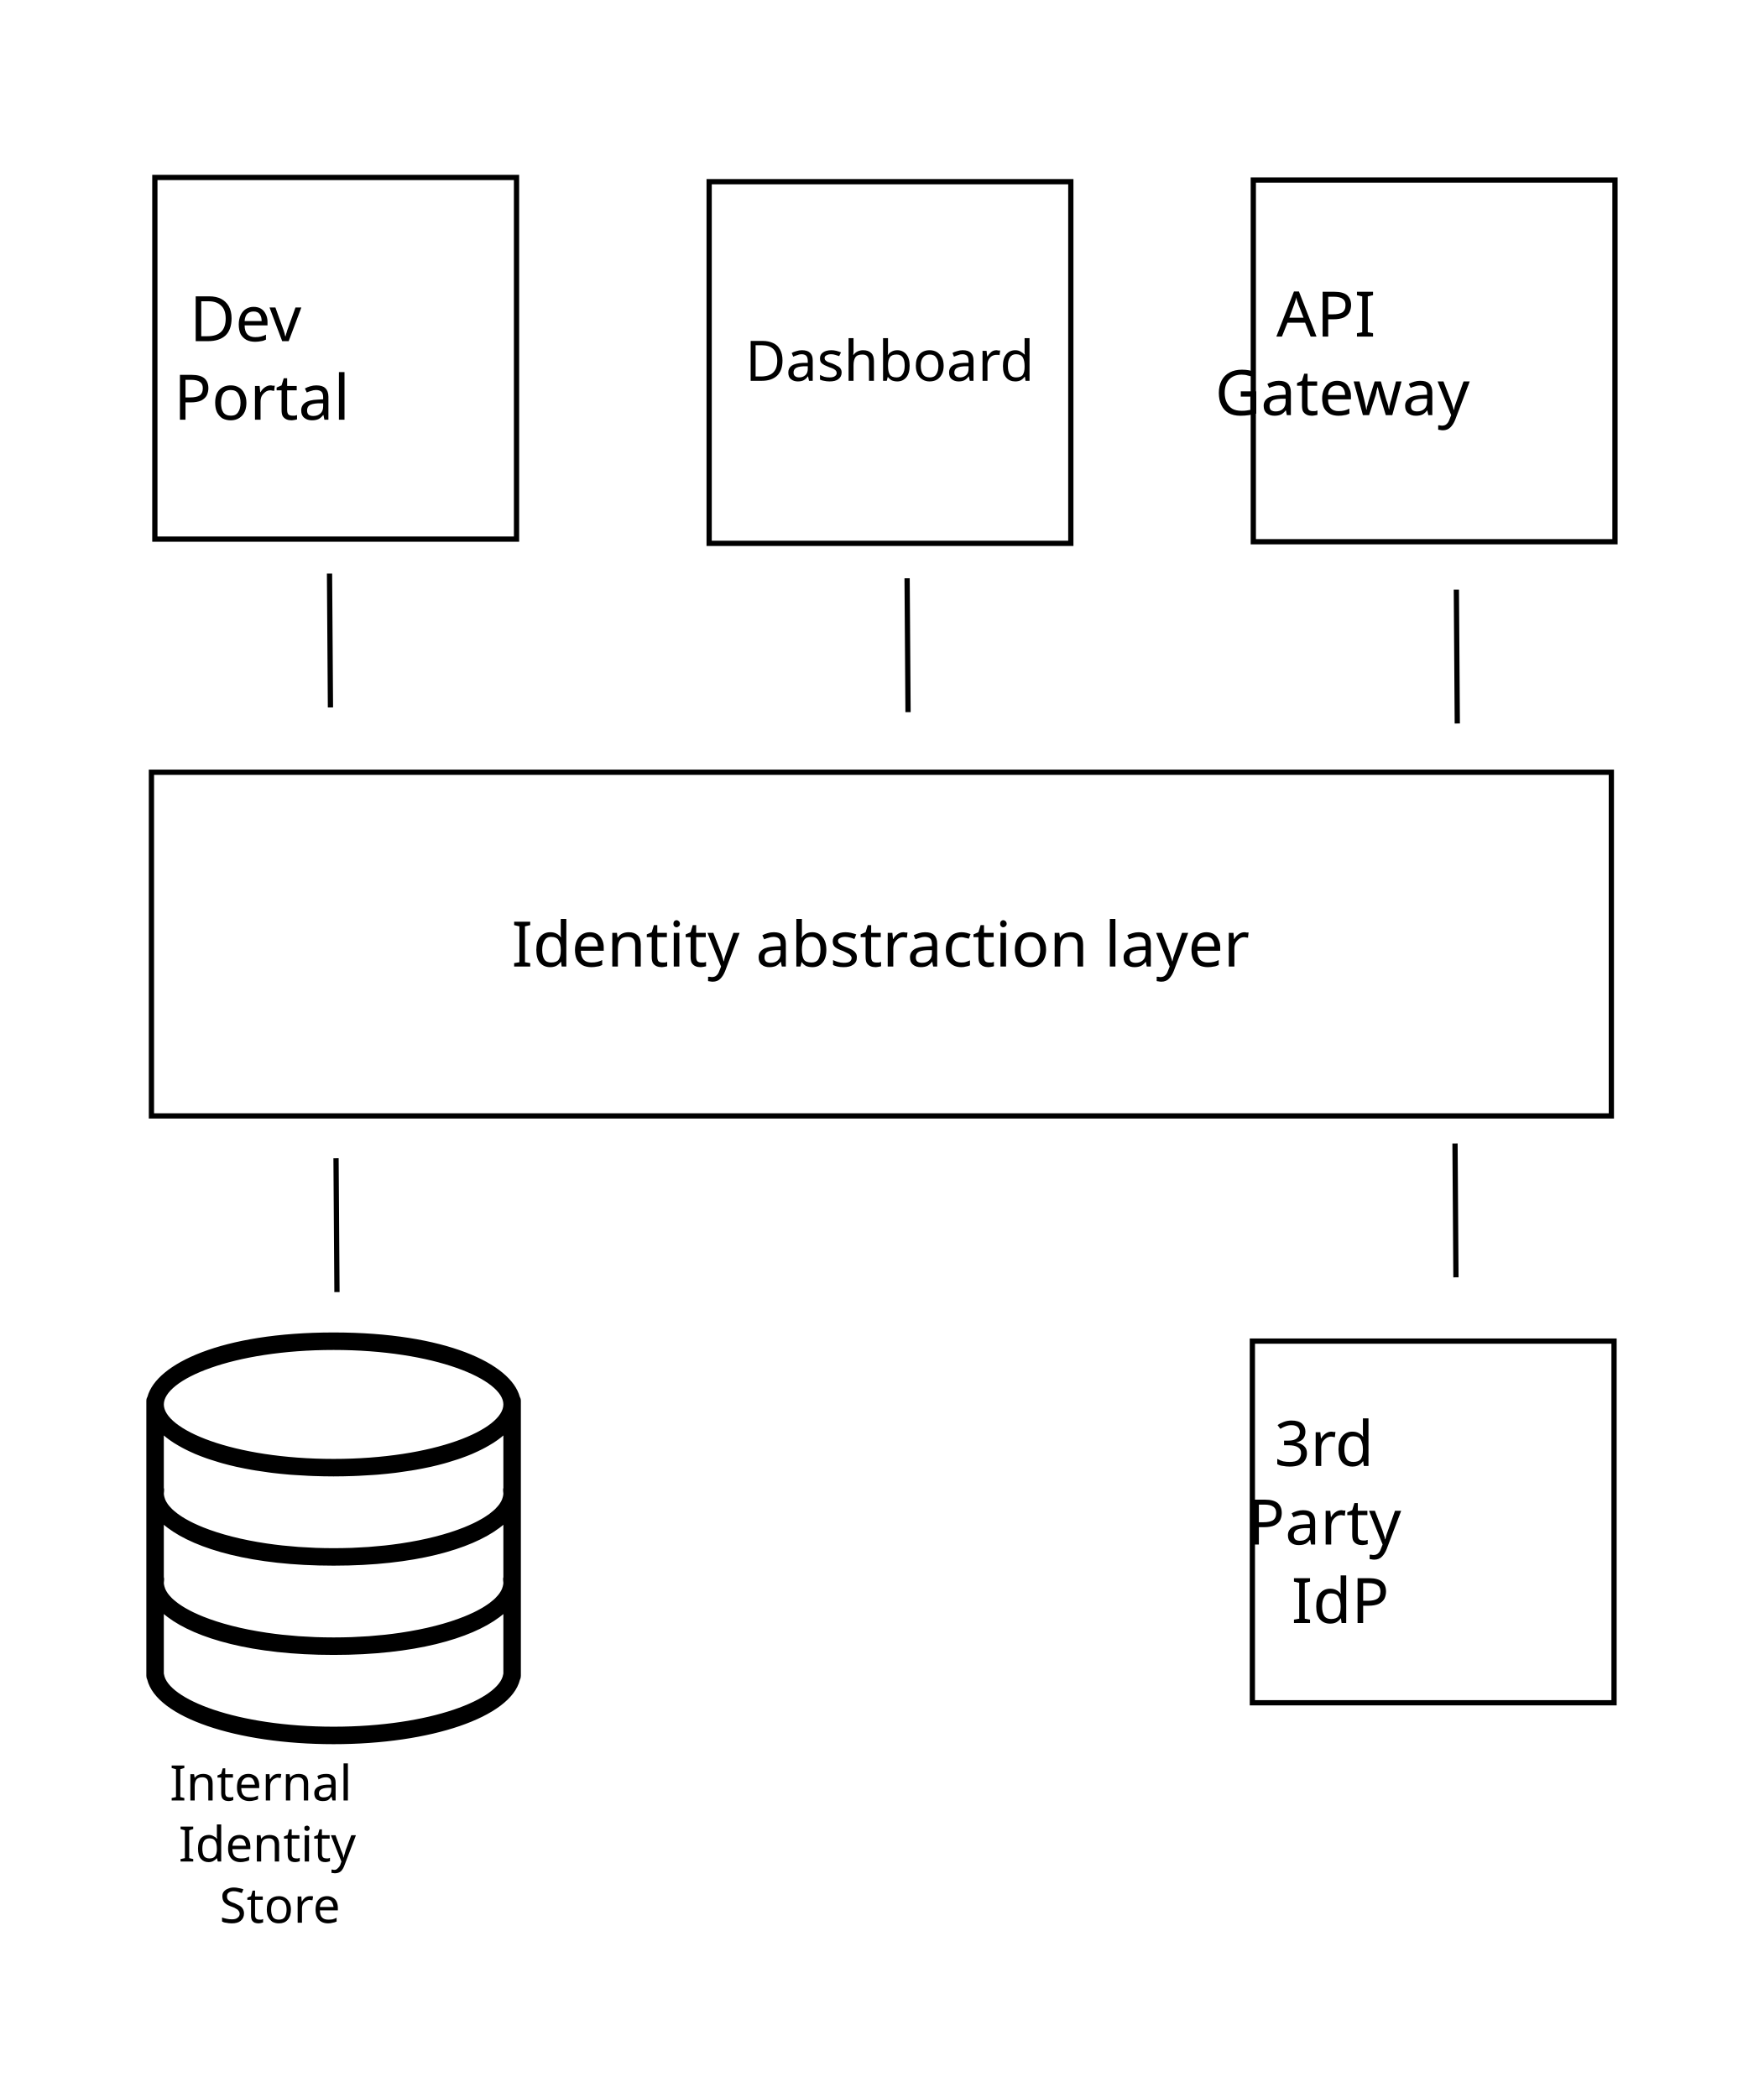
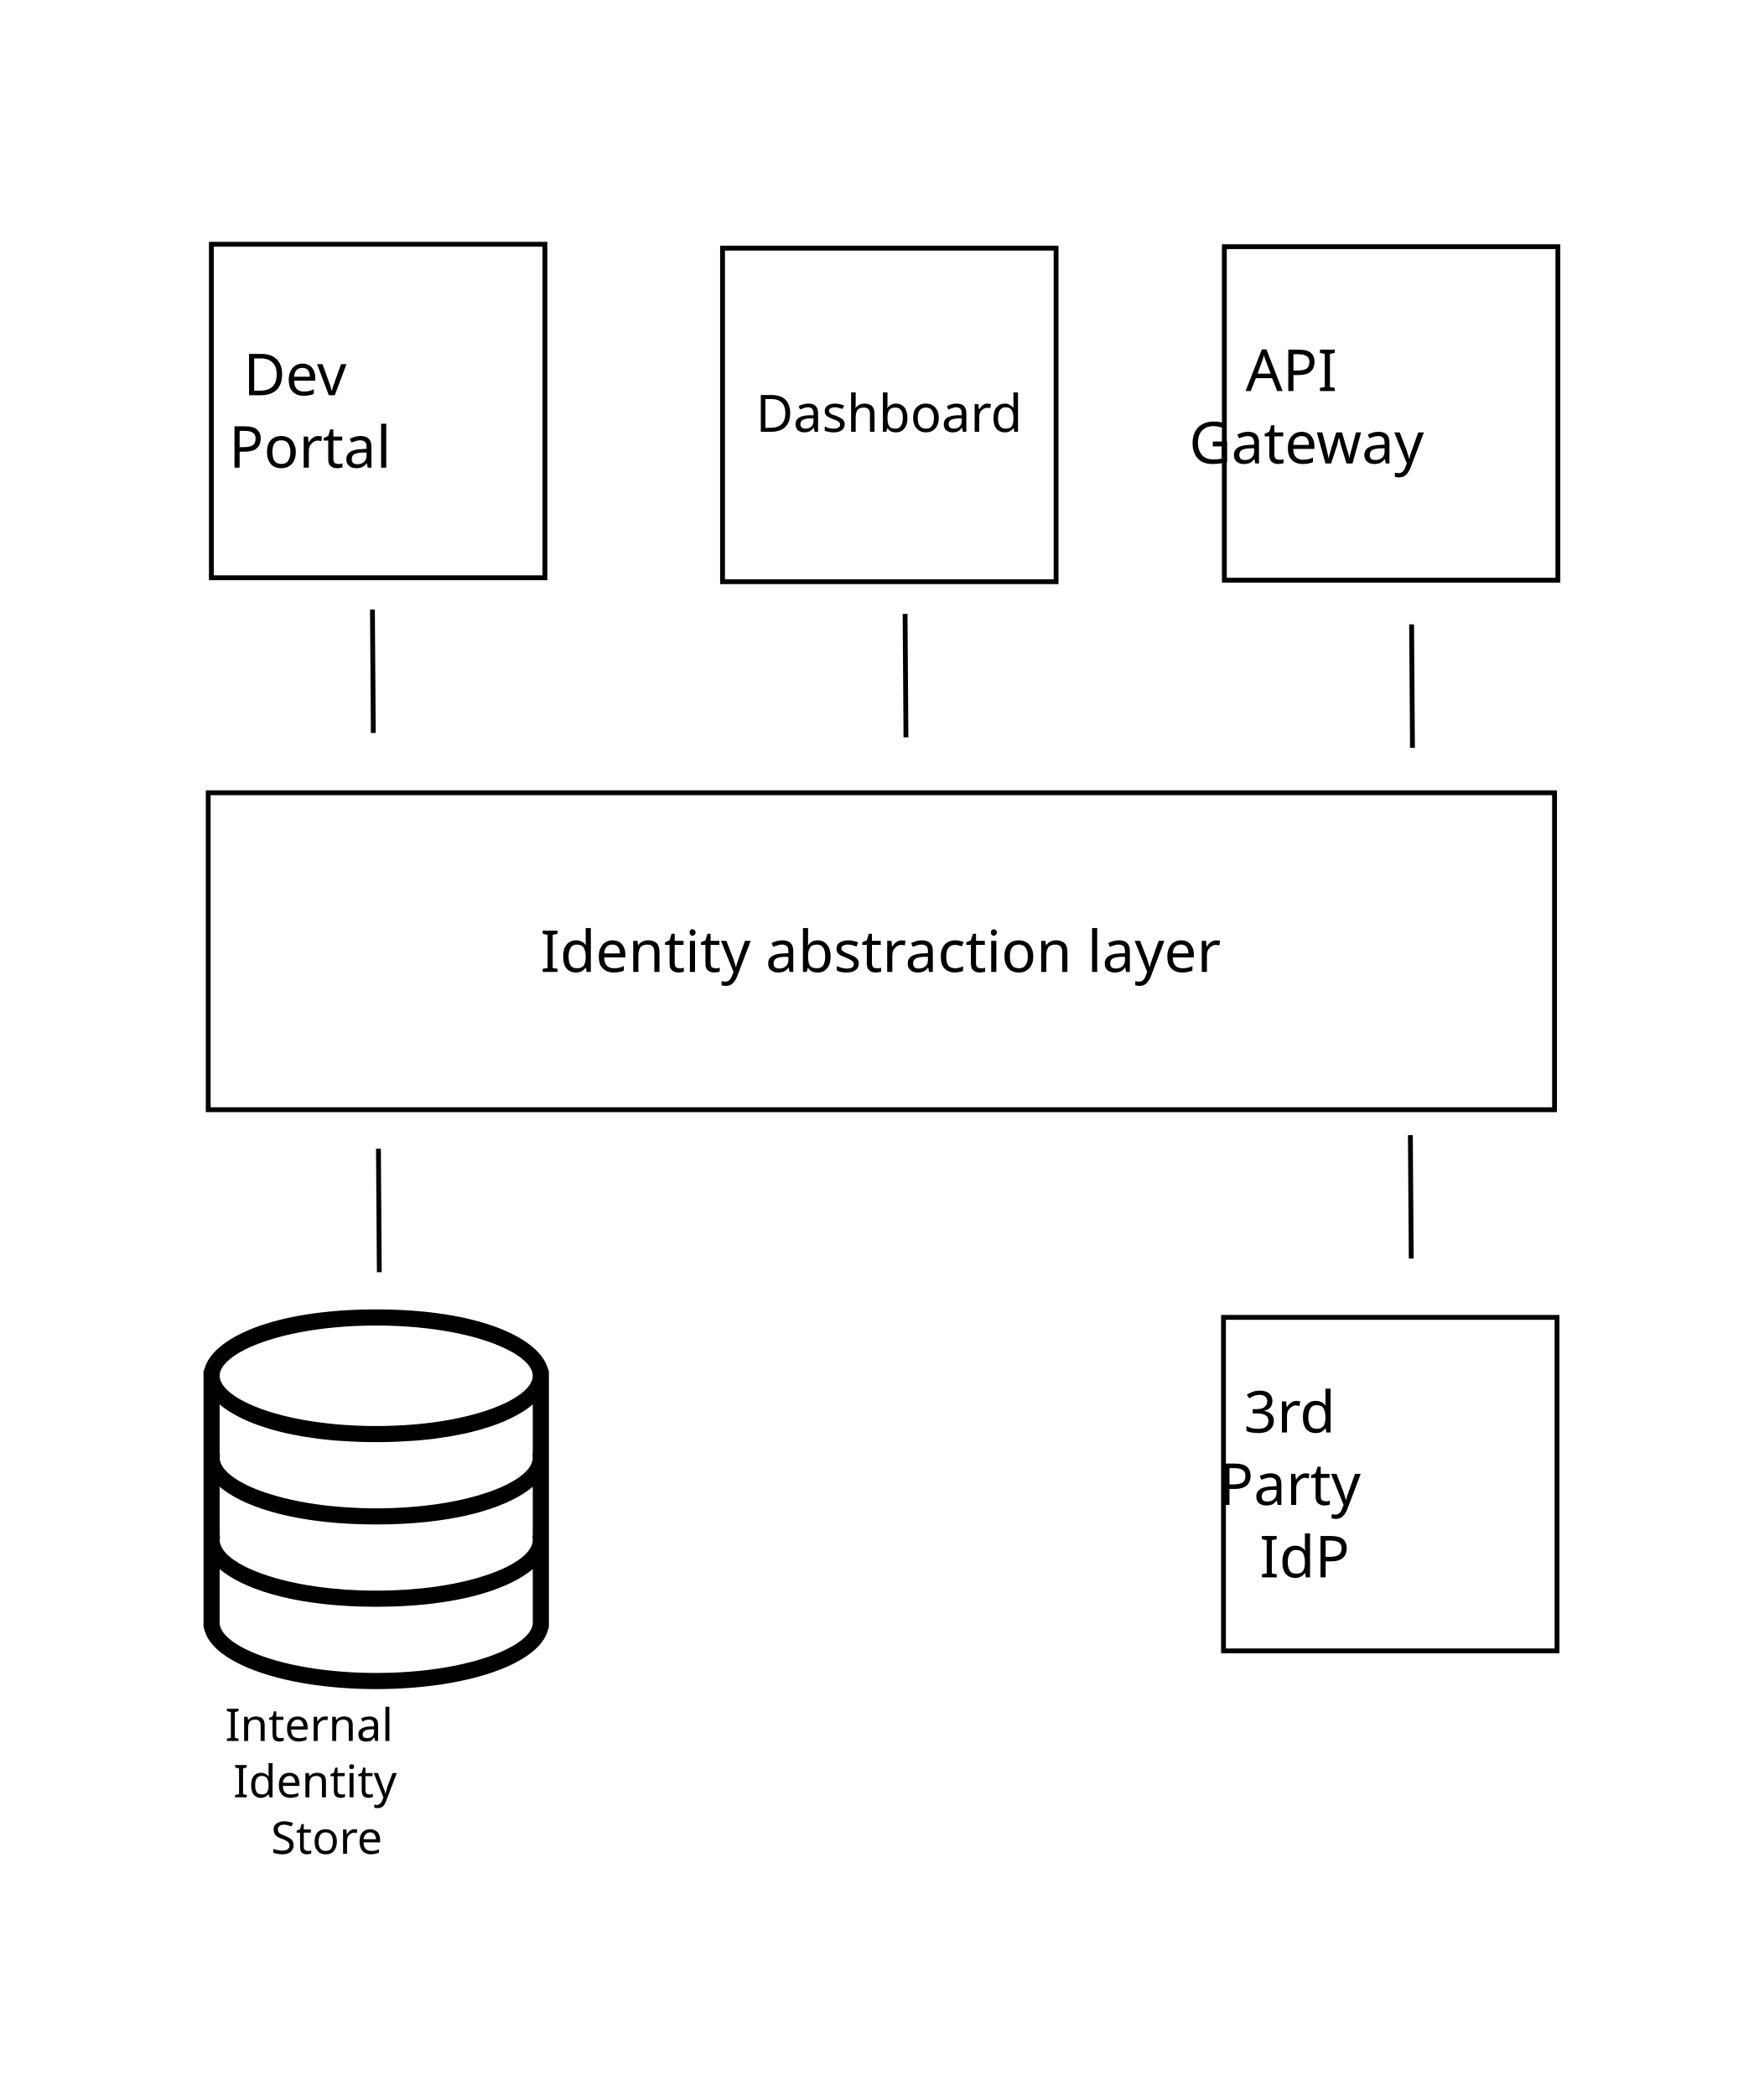
- <svg xmlns="http://www.w3.org/2000/svg" width="148.576mm" height="176.715mm" viewBox="0 0 148.576 176.715" version="1.1" id="svg5" xml:space="preserve">
+ <svg xmlns="http://www.w3.org/2000/svg" width="123.923mm" height="147.263mm" viewBox="0 0 123.923 147.263" version="1.1" id="svg5" xml:space="preserve">
  <defs id="defs2" />
-   <g id="layer1" transform="translate(-71.42293,-84.29145)">
+   <g id="layer1" transform="translate(-83.74912,-99.01772)">
    <g id="g1863" transform="matrix(2.000008,0,0,2.000008,-71.30669,-84.25676)">
-       <g id="g11650" transform="matrix(0.8333333,0,0,0.8333333,18.11228,21.40873)">
+       <g id="g11650" transform="matrix(0.6410239,0,0,0.6410239,38.97308,46.11133)">
        <rect style="fill:none;stroke:#000000;stroke-width:0.265;stroke-dasharray:none" id="rect173" width="73.781" height="17.369" x="71.556" y="114.465" />
        <text xml:space="preserve" style="font-style:normal;font-variant:normal;font-weight:normal;font-stretch:normal;font-size:3.175px;font-family:sans-serif;-inkscape-font-specification:'sans-serif, Normal';font-variant-ligatures:normal;font-variant-caps:normal;font-variant-numeric:normal;font-variant-east-asian:normal;fill:none;stroke:#000000;stroke-width:0.3;stroke-dasharray:none" x="89.763" y="124.284" id="text1066">
          <tspan id="tspan1064" style="font-style:normal;font-variant:normal;font-weight:normal;font-stretch:normal;font-size:3.175px;font-family:sans-serif;-inkscape-font-specification:'sans-serif, Normal';font-variant-ligatures:normal;font-variant-caps:normal;font-variant-numeric:normal;font-variant-east-asian:normal;fill:#000000;fill-opacity:1;stroke:none;stroke-width:0.3;stroke-dasharray:none" x="89.763" y="124.284">Identity abstraction layer</tspan>
        </text>
        <g id="g1736" transform="translate(2.116667)" style="stroke-width:0.265;stroke-dasharray:none">
          <rect style="fill:none;stroke:#000000;stroke-width:0.265;stroke-dasharray:none" id="rect1070" width="18.278" height="18.278" x="97.625" y="84.62" />
          <text xml:space="preserve" style="font-style:normal;font-variant:normal;font-weight:normal;font-stretch:normal;font-size:2.822px;font-family:sans-serif;-inkscape-font-specification:'sans-serif, Normal';font-variant-ligatures:normal;font-variant-caps:normal;font-variant-numeric:normal;font-variant-east-asian:normal;fill:none;stroke:#000000;stroke-width:0.265;stroke-dasharray:none" x="99.441" y="94.685" id="text1066-3">
            <tspan style="font-style:normal;font-variant:normal;font-weight:normal;font-stretch:normal;font-size:2.822px;font-family:sans-serif;-inkscape-font-specification:'sans-serif, Normal';font-variant-ligatures:normal;font-variant-caps:normal;font-variant-numeric:normal;font-variant-east-asian:normal;fill:#000000;fill-opacity:1;stroke:none;stroke-width:0.265;stroke-dasharray:none" x="99.441" y="94.685" id="tspan1155">Dashboard</tspan>
          </text>
          <text xml:space="preserve" style="font-style:normal;font-variant:normal;font-weight:normal;font-stretch:normal;font-size:1.587px;font-family:sans-serif;-inkscape-font-specification:'sans-serif, Normal';font-variant-ligatures:normal;font-variant-caps:normal;font-variant-numeric:normal;font-variant-east-asian:normal;text-align:center;text-anchor:middle;fill:#000000;fill-opacity:1;stroke:none;stroke-width:0.265;stroke-dasharray:none;stroke-opacity:1" x="108.422" y="73.354" id="text4861">
            <tspan id="tspan4859" style="stroke-width:0.265;stroke-dasharray:none" x="108.422" y="73.354" />
          </text>
        </g>
        <g id="g1741" style="stroke-width:0.265;stroke-dasharray:none">
          <rect style="fill:none;stroke:#000000;stroke-width:0.265;stroke-dasharray:none" id="rect1070-6" width="18.278" height="18.278" x="127.242" y="84.538" />
          <text xml:space="preserve" style="font-style:normal;font-variant:normal;font-weight:normal;font-stretch:normal;font-size:3.175px;font-family:sans-serif;-inkscape-font-specification:'sans-serif, Normal';font-variant-ligatures:normal;font-variant-caps:normal;font-variant-numeric:normal;font-variant-east-asian:normal;text-align:center;text-anchor:middle;fill:none;stroke:#000000;stroke-width:0.265;stroke-dasharray:none" x="136.284" y="92.449" id="text1066-3-2">
            <tspan style="font-style:normal;font-variant:normal;font-weight:normal;font-stretch:normal;font-size:3.175px;font-family:sans-serif;-inkscape-font-specification:'sans-serif, Normal';font-variant-ligatures:normal;font-variant-caps:normal;font-variant-numeric:normal;font-variant-east-asian:normal;text-align:center;text-anchor:middle;fill:#000000;fill-opacity:1;stroke:none;stroke-width:0.265;stroke-dasharray:none" x="136.284" y="92.449" id="tspan1155-9">API</tspan>
            <tspan style="font-style:normal;font-variant:normal;font-weight:normal;font-stretch:normal;font-size:3.175px;font-family:sans-serif;-inkscape-font-specification:'sans-serif, Normal';font-variant-ligatures:normal;font-variant-caps:normal;font-variant-numeric:normal;font-variant-east-asian:normal;text-align:center;text-anchor:middle;fill:#000000;fill-opacity:1;stroke:none;stroke-width:0.265;stroke-dasharray:none" x="136.284" y="96.418" id="tspan10805">Gateway</tspan>
          </text>
        </g>
        <rect style="fill:none;stroke:#000000;stroke-width:0.265;stroke-dasharray:none" id="rect1070-7" width="18.278" height="18.278" x="71.729" y="84.406" />
        <text xml:space="preserve" style="font-style:normal;font-variant:normal;font-weight:normal;font-stretch:normal;font-size:3.175px;font-family:sans-serif;-inkscape-font-specification:'sans-serif, Normal';font-variant-ligatures:normal;font-variant-caps:normal;font-variant-numeric:normal;font-variant-east-asian:normal;fill:#000000;fill-opacity:1;stroke:none;stroke-width:0.132;stroke-dasharray:none;stroke-opacity:1" x="80.849" y="92.678" id="text1066-3-5">
          <tspan style="font-style:normal;font-variant:normal;font-weight:normal;font-stretch:normal;font-size:3.175px;font-family:sans-serif;-inkscape-font-specification:'sans-serif, Normal';font-variant-ligatures:normal;font-variant-caps:normal;font-variant-numeric:normal;font-variant-east-asian:normal;text-align:center;text-anchor:middle;fill:#000000;fill-opacity:1;stroke:none;stroke-width:0.132;stroke-dasharray:none;stroke-opacity:1" x="80.849" y="92.678" id="tspan1155-5">Dev</tspan>
          <tspan style="font-style:normal;font-variant:normal;font-weight:normal;font-stretch:normal;font-size:3.175px;font-family:sans-serif;-inkscape-font-specification:'sans-serif, Normal';font-variant-ligatures:normal;font-variant-caps:normal;font-variant-numeric:normal;font-variant-east-asian:normal;text-align:center;text-anchor:middle;fill:#000000;fill-opacity:1;stroke:none;stroke-width:0.132;stroke-dasharray:none;stroke-opacity:1" x="80.849" y="96.647" id="tspan10803">Portal</tspan>
        </text>
        <g id="g1748" transform="translate(0,-5.291667)" style="stroke-width:0.265;stroke-dasharray:none">
          <rect style="fill:none;stroke:#000000;stroke-width:0.265;stroke-dasharray:none" id="rect1070-7-1" width="18.278" height="18.278" x="127.195" y="148.506" />
          <text xml:space="preserve" style="font-style:normal;font-variant:normal;font-weight:normal;font-stretch:normal;font-size:3.175px;font-family:sans-serif;-inkscape-font-specification:'sans-serif, Normal';font-variant-ligatures:normal;font-variant-caps:normal;font-variant-numeric:normal;font-variant-east-asian:normal;fill:none;stroke:#000000;stroke-width:0.265;stroke-dasharray:none" x="136.184" y="154.815" id="text1066-3-5-2">
            <tspan style="font-style:normal;font-variant:normal;font-weight:normal;font-stretch:normal;font-size:3.175px;font-family:sans-serif;-inkscape-font-specification:'sans-serif, Normal';font-variant-ligatures:normal;font-variant-caps:normal;font-variant-numeric:normal;font-variant-east-asian:normal;text-align:center;text-anchor:middle;fill:#000000;fill-opacity:1;stroke:none;stroke-width:0.265;stroke-dasharray:none" x="136.184" y="154.815" id="tspan1155-5-0">3rd</tspan>
            <tspan style="font-style:normal;font-variant:normal;font-weight:normal;font-stretch:normal;font-size:3.175px;font-family:sans-serif;-inkscape-font-specification:'sans-serif, Normal';font-variant-ligatures:normal;font-variant-caps:normal;font-variant-numeric:normal;font-variant-east-asian:normal;text-align:center;text-anchor:middle;fill:#000000;fill-opacity:1;stroke:none;stroke-width:0.265;stroke-dasharray:none" x="136.184" y="158.784" id="tspan1290">Party</tspan>
            <tspan style="font-style:normal;font-variant:normal;font-weight:normal;font-stretch:normal;font-size:3.175px;font-family:sans-serif;-inkscape-font-specification:'sans-serif, Normal';font-variant-ligatures:normal;font-variant-caps:normal;font-variant-numeric:normal;font-variant-east-asian:normal;text-align:center;text-anchor:middle;fill:#000000;fill-opacity:1;stroke:none;stroke-width:0.265;stroke-dasharray:none" x="136.184" y="162.753" id="tspan1292">IdP</tspan>
          </text>
        </g>
        <g style="fill:#000000;fill-opacity:1;stroke:#000000;stroke-width:0.352;stroke-dasharray:none;stroke-opacity:1" id="g1715" transform="matrix(0.3759115,0,0,0.3759115,70.42473,142.8442)">
          <path d="M 52.354,8.51 C 51.196,4.22 42.577,0 27.5,0 12.423,0 3.803,4.22 2.646,8.51 2.562,8.657 2.5,8.818 2.5,9 V 9.5 21 21.5 22 33 33.5 34 46 c 0,0.162 0.043,0.315 0.117,0.451 C 3.798,51.346 14.364,55 27.5,55 40.606,55 51.155,51.361 52.375,46.484 52.455,46.341 52.5,46.176 52.5,46 V 34 33.5 33 22 21.5 21 9.5 9 c 0,-0.182 -0.062,-0.343 -0.146,-0.49 z m -1.933,25.475 c -0.028,0.121 -0.067,0.241 -0.116,0.363 -0.04,0.099 -0.089,0.198 -0.143,0.297 -0.067,0.123 -0.142,0.246 -0.231,0.369 -0.066,0.093 -0.141,0.185 -0.219,0.277 -0.111,0.131 -0.229,0.262 -0.363,0.392 -0.081,0.079 -0.17,0.157 -0.26,0.236 -0.164,0.143 -0.335,0.285 -0.526,0.426 -0.082,0.061 -0.17,0.12 -0.257,0.18 -0.226,0.156 -0.462,0.311 -0.721,0.463 -0.068,0.041 -0.141,0.08 -0.212,0.12 -0.298,0.168 -0.609,0.335 -0.945,0.497 -0.043,0.021 -0.088,0.041 -0.132,0.061 -0.375,0.177 -0.767,0.351 -1.186,0.519 -0.012,0.005 -0.024,0.009 -0.036,0.014 -2.271,0.907 -5.176,1.67 -8.561,2.17 -0.017,0.002 -0.034,0.004 -0.051,0.007 -0.658,0.097 -1.333,0.183 -2.026,0.259 -0.113,0.012 -0.232,0.02 -0.346,0.032 -0.605,0.063 -1.217,0.121 -1.847,0.167 -0.288,0.021 -0.59,0.031 -0.883,0.049 -0.474,0.028 -0.943,0.059 -1.429,0.076 C 29.137,40.984 28.327,41 27.5,41 26.673,41 25.863,40.984 25.068,40.956 24.582,40.939 24.113,40.907 23.639,40.88 23.346,40.863 23.044,40.852 22.756,40.831 22.126,40.785 21.514,40.727 20.909,40.664 20.795,40.652 20.676,40.644 20.563,40.632 19.87,40.556 19.195,40.469 18.537,40.373 18.52,40.371 18.503,40.369 18.486,40.366 15.101,39.866 12.196,39.103 9.925,38.196 9.913,38.192 9.901,38.187 9.889,38.182 9.47,38.014 9.077,37.84 8.703,37.663 8.66,37.642 8.614,37.622 8.571,37.602 8.235,37.44 7.924,37.274 7.626,37.105 7.556,37.065 7.482,37.026 7.414,36.985 7.155,36.833 6.919,36.678 6.693,36.522 6.607,36.462 6.518,36.403 6.436,36.342 6.245,36.201 6.074,36.059 5.91,35.916 5.821,35.838 5.731,35.76 5.65,35.68 5.516,35.55 5.398,35.42 5.287,35.288 5.209,35.196 5.134,35.104 5.068,35.011 4.98,34.888 4.905,34.765 4.837,34.642 4.783,34.543 4.735,34.444 4.694,34.345 4.645,34.224 4.606,34.103 4.578,33.982 4.541,33.823 4.5,33.661 4.5,33.5 4.5,33.387 4.513,33.274 4.531,33.162 4.556,33.011 4.542,32.86 4.5,32.717 v -7.424 c 0.028,0.026 0.063,0.051 0.092,0.077 0.218,0.192 0.44,0.383 0.69,0.567 C 9.049,28.786 16.582,31 27.5,31 c 10.872,0 18.386,-2.196 22.169,-5.028 0.302,-0.22 0.574,-0.447 0.83,-0.678 L 50.5,25.293 v 7.424 c -0.042,0.143 -0.056,0.294 -0.031,0.445 0.019,0.112 0.031,0.225 0.031,0.338 0,0.161 -0.041,0.323 -0.079,0.485 z M 50.5,13.293 v 7.424 c -0.042,0.143 -0.056,0.294 -0.031,0.445 0.019,0.112 0.031,0.225 0.031,0.338 0,0.161 -0.041,0.323 -0.079,0.485 -0.028,0.121 -0.067,0.241 -0.116,0.363 -0.04,0.099 -0.089,0.198 -0.143,0.297 -0.067,0.123 -0.142,0.246 -0.231,0.369 -0.066,0.093 -0.141,0.185 -0.219,0.277 -0.111,0.131 -0.229,0.262 -0.363,0.392 -0.081,0.079 -0.17,0.157 -0.26,0.236 -0.164,0.143 -0.335,0.285 -0.526,0.426 -0.082,0.061 -0.17,0.12 -0.257,0.18 -0.226,0.156 -0.462,0.311 -0.721,0.463 -0.068,0.041 -0.141,0.08 -0.212,0.12 -0.298,0.168 -0.609,0.335 -0.945,0.497 -0.043,0.021 -0.088,0.041 -0.132,0.061 -0.375,0.177 -0.767,0.351 -1.186,0.519 -0.012,0.005 -0.024,0.009 -0.036,0.014 -2.271,0.907 -5.176,1.67 -8.561,2.17 -0.017,0.002 -0.034,0.004 -0.051,0.007 -0.658,0.097 -1.333,0.183 -2.026,0.259 -0.113,0.012 -0.232,0.02 -0.346,0.032 -0.605,0.063 -1.217,0.121 -1.847,0.167 -0.288,0.021 -0.59,0.031 -0.883,0.049 -0.474,0.028 -0.943,0.059 -1.429,0.076 C 29.137,28.984 28.327,29 27.5,29 26.673,29 25.863,28.984 25.068,28.956 24.582,28.939 24.113,28.907 23.639,28.88 23.346,28.863 23.044,28.852 22.756,28.831 22.126,28.785 21.514,28.727 20.909,28.664 20.795,28.652 20.676,28.644 20.563,28.632 19.87,28.556 19.195,28.469 18.537,28.373 18.52,28.371 18.503,28.369 18.486,28.366 15.101,27.866 12.196,27.103 9.925,26.196 9.913,26.192 9.901,26.187 9.889,26.182 9.47,26.014 9.077,25.84 8.703,25.663 8.66,25.642 8.614,25.622 8.571,25.602 8.235,25.44 7.924,25.274 7.626,25.105 7.556,25.065 7.482,25.026 7.414,24.985 7.155,24.833 6.919,24.678 6.693,24.522 6.607,24.462 6.518,24.403 6.436,24.342 6.245,24.201 6.074,24.059 5.91,23.916 5.821,23.838 5.731,23.76 5.65,23.68 5.516,23.55 5.398,23.42 5.287,23.288 5.209,23.196 5.134,23.104 5.068,23.011 4.98,22.888 4.905,22.765 4.837,22.642 4.783,22.543 4.735,22.444 4.694,22.345 4.645,22.224 4.606,22.103 4.578,21.982 4.541,21.823 4.5,21.661 4.5,21.5 4.5,21.387 4.513,21.274 4.531,21.162 4.556,21.011 4.542,20.86 4.5,20.717 v -7.424 c 0.12,0.109 0.257,0.216 0.387,0.324 0.072,0.06 0.139,0.12 0.215,0.18 0.3,0.236 0.624,0.469 0.975,0.696 0.073,0.047 0.155,0.093 0.231,0.14 0.294,0.183 0.605,0.362 0.932,0.538 0.121,0.065 0.242,0.129 0.367,0.193 0.365,0.186 0.748,0.367 1.151,0.542 0.066,0.029 0.126,0.059 0.193,0.087 0.469,0.199 0.967,0.389 1.485,0.573 0.143,0.051 0.293,0.099 0.44,0.149 0.412,0.139 0.838,0.272 1.279,0.401 0.159,0.046 0.315,0.094 0.478,0.138 0.585,0.162 1.189,0.316 1.823,0.458 0.087,0.02 0.181,0.036 0.269,0.055 0.559,0.122 1.139,0.235 1.735,0.341 0.202,0.036 0.407,0.07 0.613,0.104 0.567,0.093 1.151,0.178 1.75,0.256 0.154,0.02 0.301,0.043 0.457,0.062 0.744,0.09 1.514,0.167 2.305,0.233 0.195,0.016 0.398,0.028 0.596,0.042 0.633,0.046 1.28,0.084 1.942,0.114 0.241,0.011 0.481,0.022 0.727,0.031 0.862,0.029 1.74,0.05 2.65,0.05 0.91,0 1.788,-0.021 2.65,-0.05 0.245,-0.009 0.485,-0.02 0.727,-0.031 0.662,-0.03 1.309,-0.068 1.942,-0.114 0.198,-0.015 0.4,-0.026 0.596,-0.042 0.791,-0.065 1.561,-0.143 2.305,-0.233 0.156,-0.019 0.303,-0.042 0.457,-0.062 0.599,-0.078 1.182,-0.163 1.75,-0.256 0.206,-0.034 0.411,-0.068 0.613,-0.104 0.596,-0.106 1.176,-0.219 1.735,-0.341 0.088,-0.019 0.182,-0.036 0.269,-0.055 0.634,-0.142 1.238,-0.297 1.823,-0.458 0.163,-0.045 0.319,-0.092 0.478,-0.138 0.441,-0.129 0.867,-0.262 1.279,-0.401 0.147,-0.05 0.297,-0.098 0.44,-0.149 0.518,-0.184 1.017,-0.374 1.485,-0.573 0.067,-0.028 0.127,-0.058 0.193,-0.087 0.403,-0.176 0.786,-0.356 1.151,-0.542 0.125,-0.064 0.247,-0.128 0.367,-0.193 0.327,-0.175 0.638,-0.354 0.932,-0.538 0.076,-0.047 0.158,-0.093 0.231,-0.14 0.351,-0.227 0.675,-0.459 0.975,-0.696 0.075,-0.06 0.142,-0.12 0.215,-0.18 0.13,-0.108 0.267,-0.215 0.387,-0.324 z M 27.5,2 c 13.555,0 23,3.952 23,7.5 0,3.548 -9.445,7.5 -23,7.5 C 13.945,17 4.5,13.048 4.5,9.5 4.5,5.952 13.945,2 27.5,2 Z m 23,43.703 c -0.014,0.044 -0.024,0.089 -0.032,0.135 C 49.901,49.297 40.536,53 27.5,53 14.464,53 5.099,49.297 4.532,45.838 4.524,45.793 4.513,45.749 4.5,45.707 v -8.414 c 0.028,0.026 0.063,0.051 0.092,0.077 0.218,0.192 0.44,0.383 0.69,0.567 C 9.049,40.786 16.582,43 27.5,43 c 10.872,0 18.386,-2.196 22.169,-5.028 0.302,-0.22 0.574,-0.447 0.83,-0.678 L 50.5,37.293 Z" id="path1707" style="fill:#000000;fill-opacity:1;stroke:#000000;stroke-width:0.352;stroke-dasharray:none;stroke-opacity:1" />
        </g>
        <path style="fill:none;stroke:#000000;stroke-width:0.265;stroke-dasharray:none" d="m 80.885,133.973 0.047,6.765" id="path1752-4-0" />
        <path style="fill:none;stroke:#000000;stroke-width:0.265;stroke-dasharray:none" d="m 137.436,133.227 0.047,6.765" id="path1752-4-3" />
        <path style="fill:none;stroke:#000000;stroke-width:0.265;stroke-dasharray:none" d="m 80.556,104.425 0.047,6.765" id="path1752" />
        <path style="fill:none;stroke:#000000;stroke-width:0.265;stroke-dasharray:none" d="m 109.746,104.663 0.047,6.765" id="path1752-4" />
        <path style="fill:none;stroke:#000000;stroke-width:0.265;stroke-dasharray:none" d="m 137.504,105.236 0.047,6.765" id="path1752-4-5" />
        <text xml:space="preserve" style="font-style:normal;font-variant:normal;font-weight:normal;font-stretch:normal;font-size:2.469px;font-family:sans-serif;-inkscape-font-specification:'sans-serif, Normal';font-variant-ligatures:normal;font-variant-caps:normal;font-variant-numeric:normal;font-variant-east-asian:normal;text-align:center;text-anchor:middle;fill:#000000;fill-opacity:1;stroke:none;stroke-width:0.265;stroke-dasharray:none;stroke-opacity:1" x="80.939" y="166.433" id="text6353">
          <tspan style="stroke-width:0.265" x="80.939" y="166.433" id="tspan6357">Internal </tspan>
          <tspan style="stroke-width:0.265" x="80.939" y="169.519" id="tspan10031">Identity</tspan>
          <tspan style="stroke-width:0.265" x="80.939" y="172.606" id="tspan10033">Store</tspan>
        </text>
      </g>
    </g>
  </g>
</svg>
